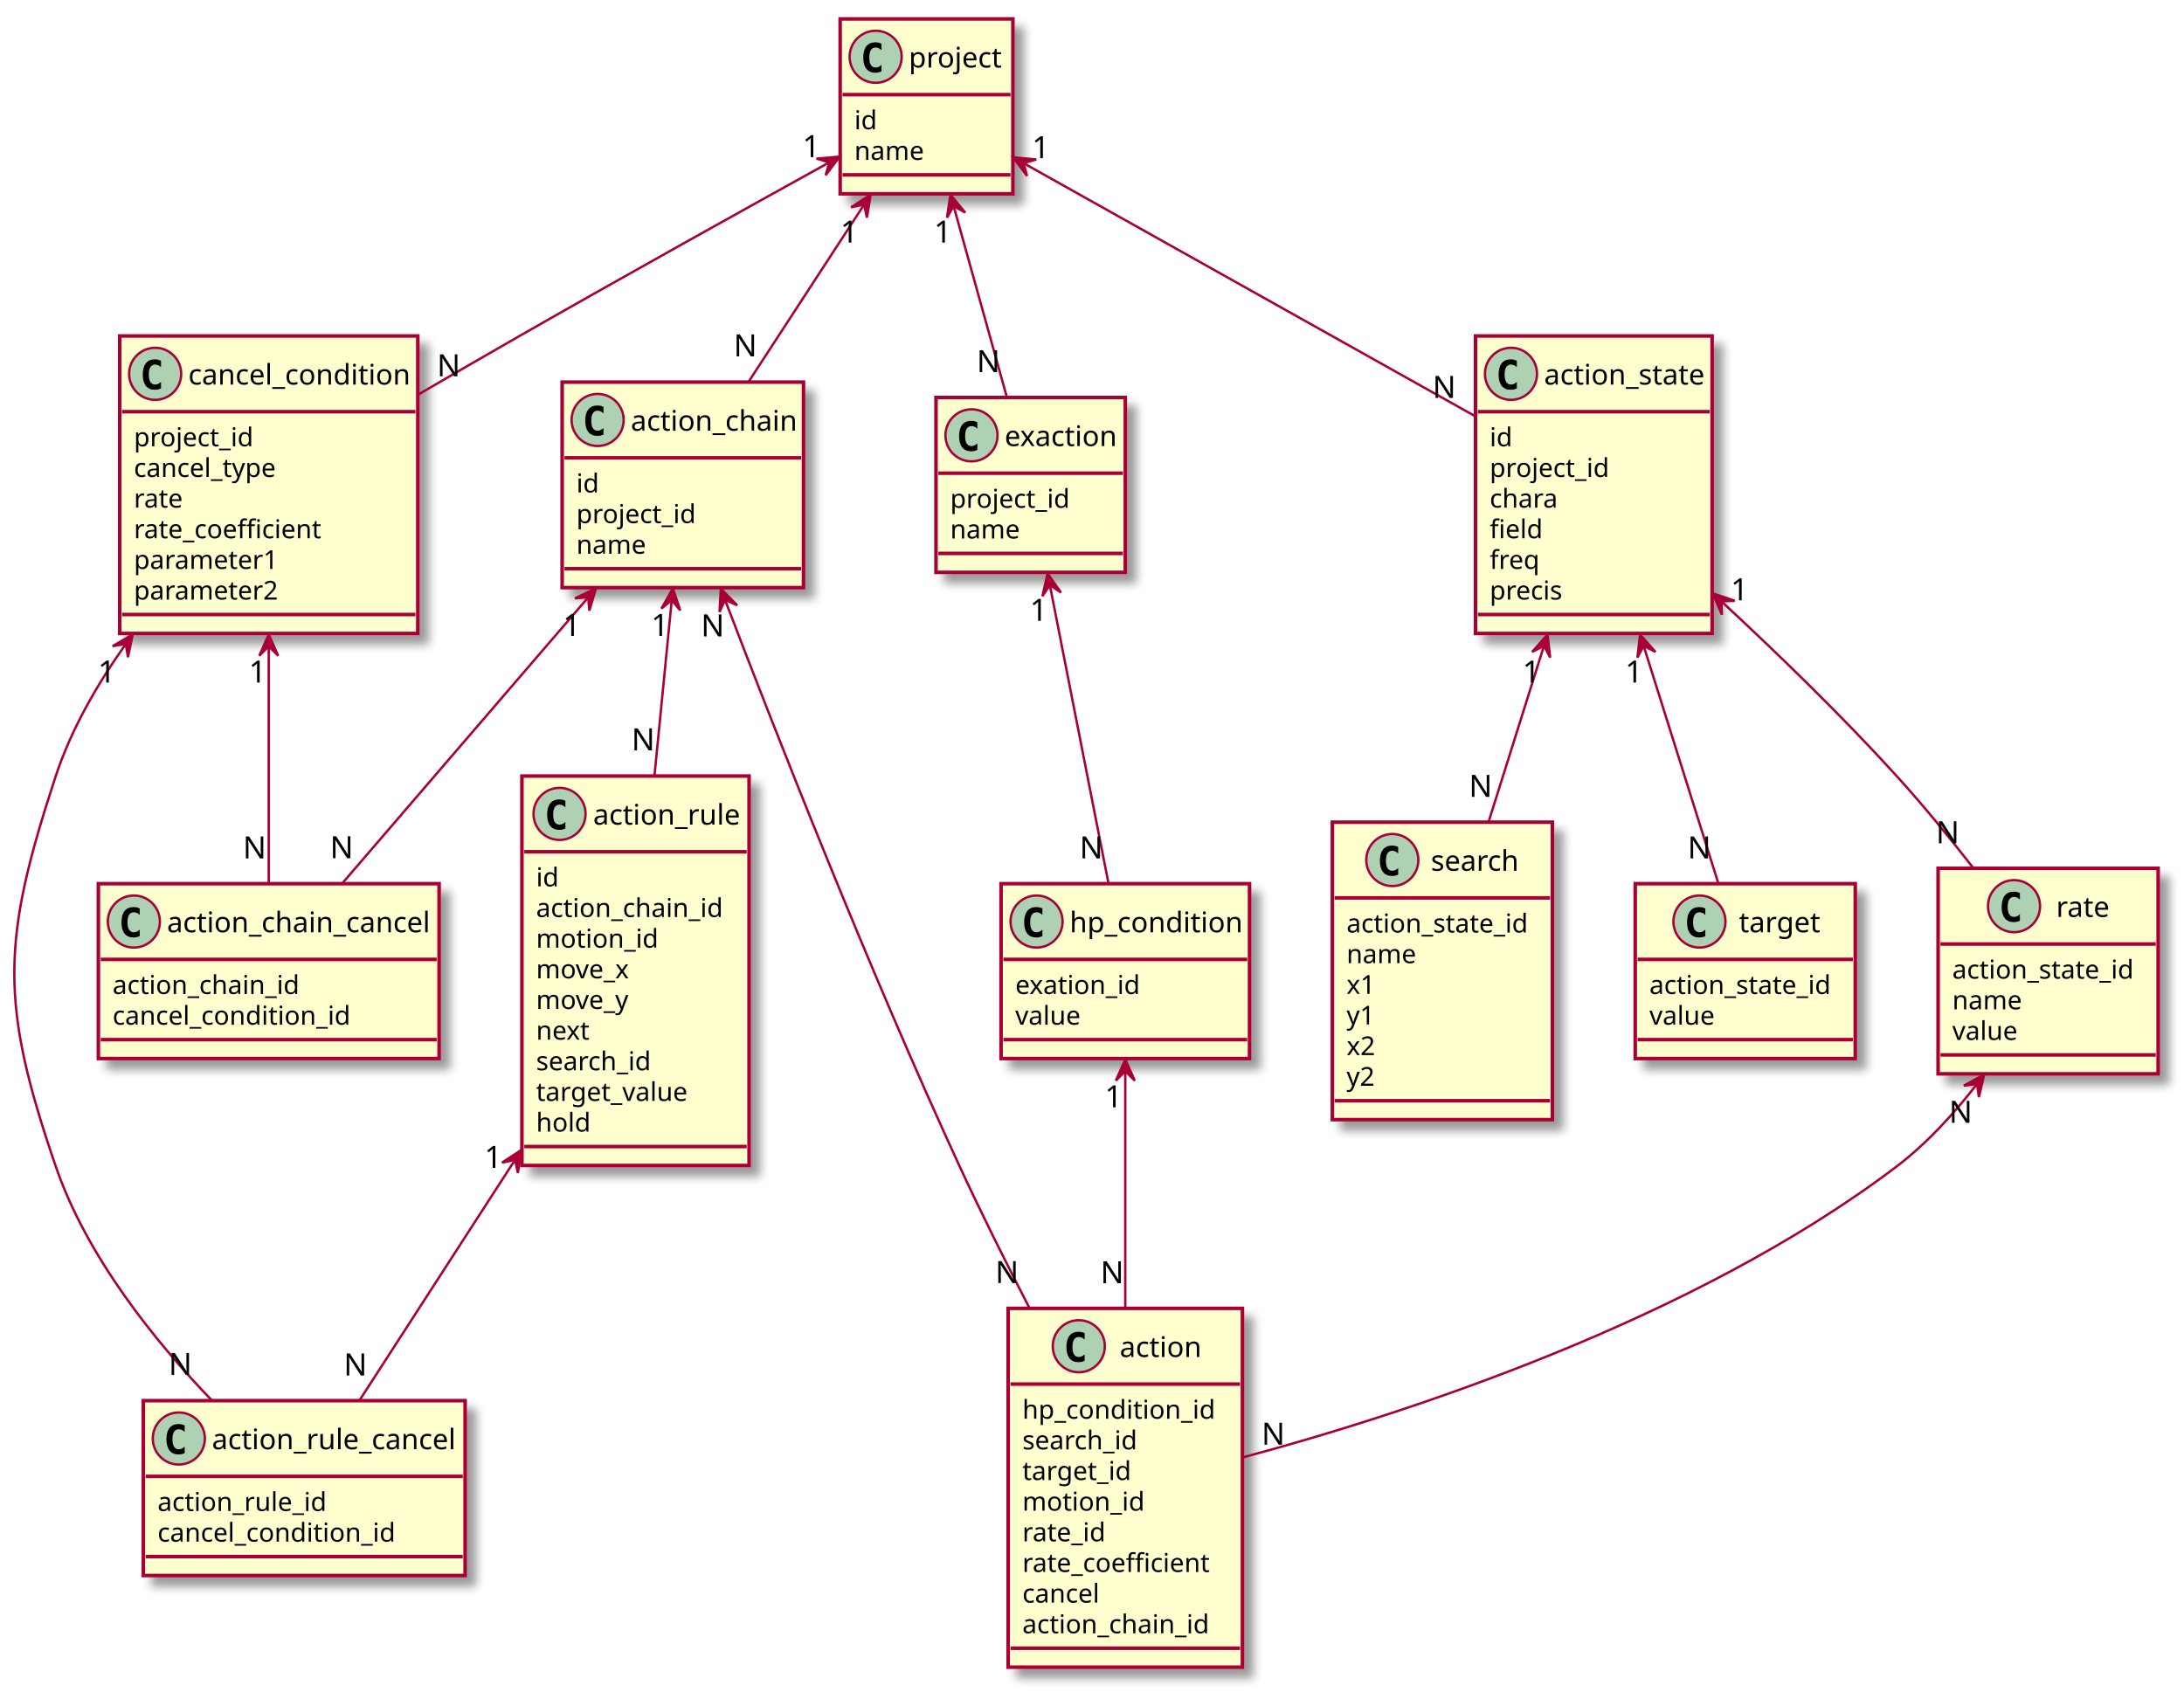
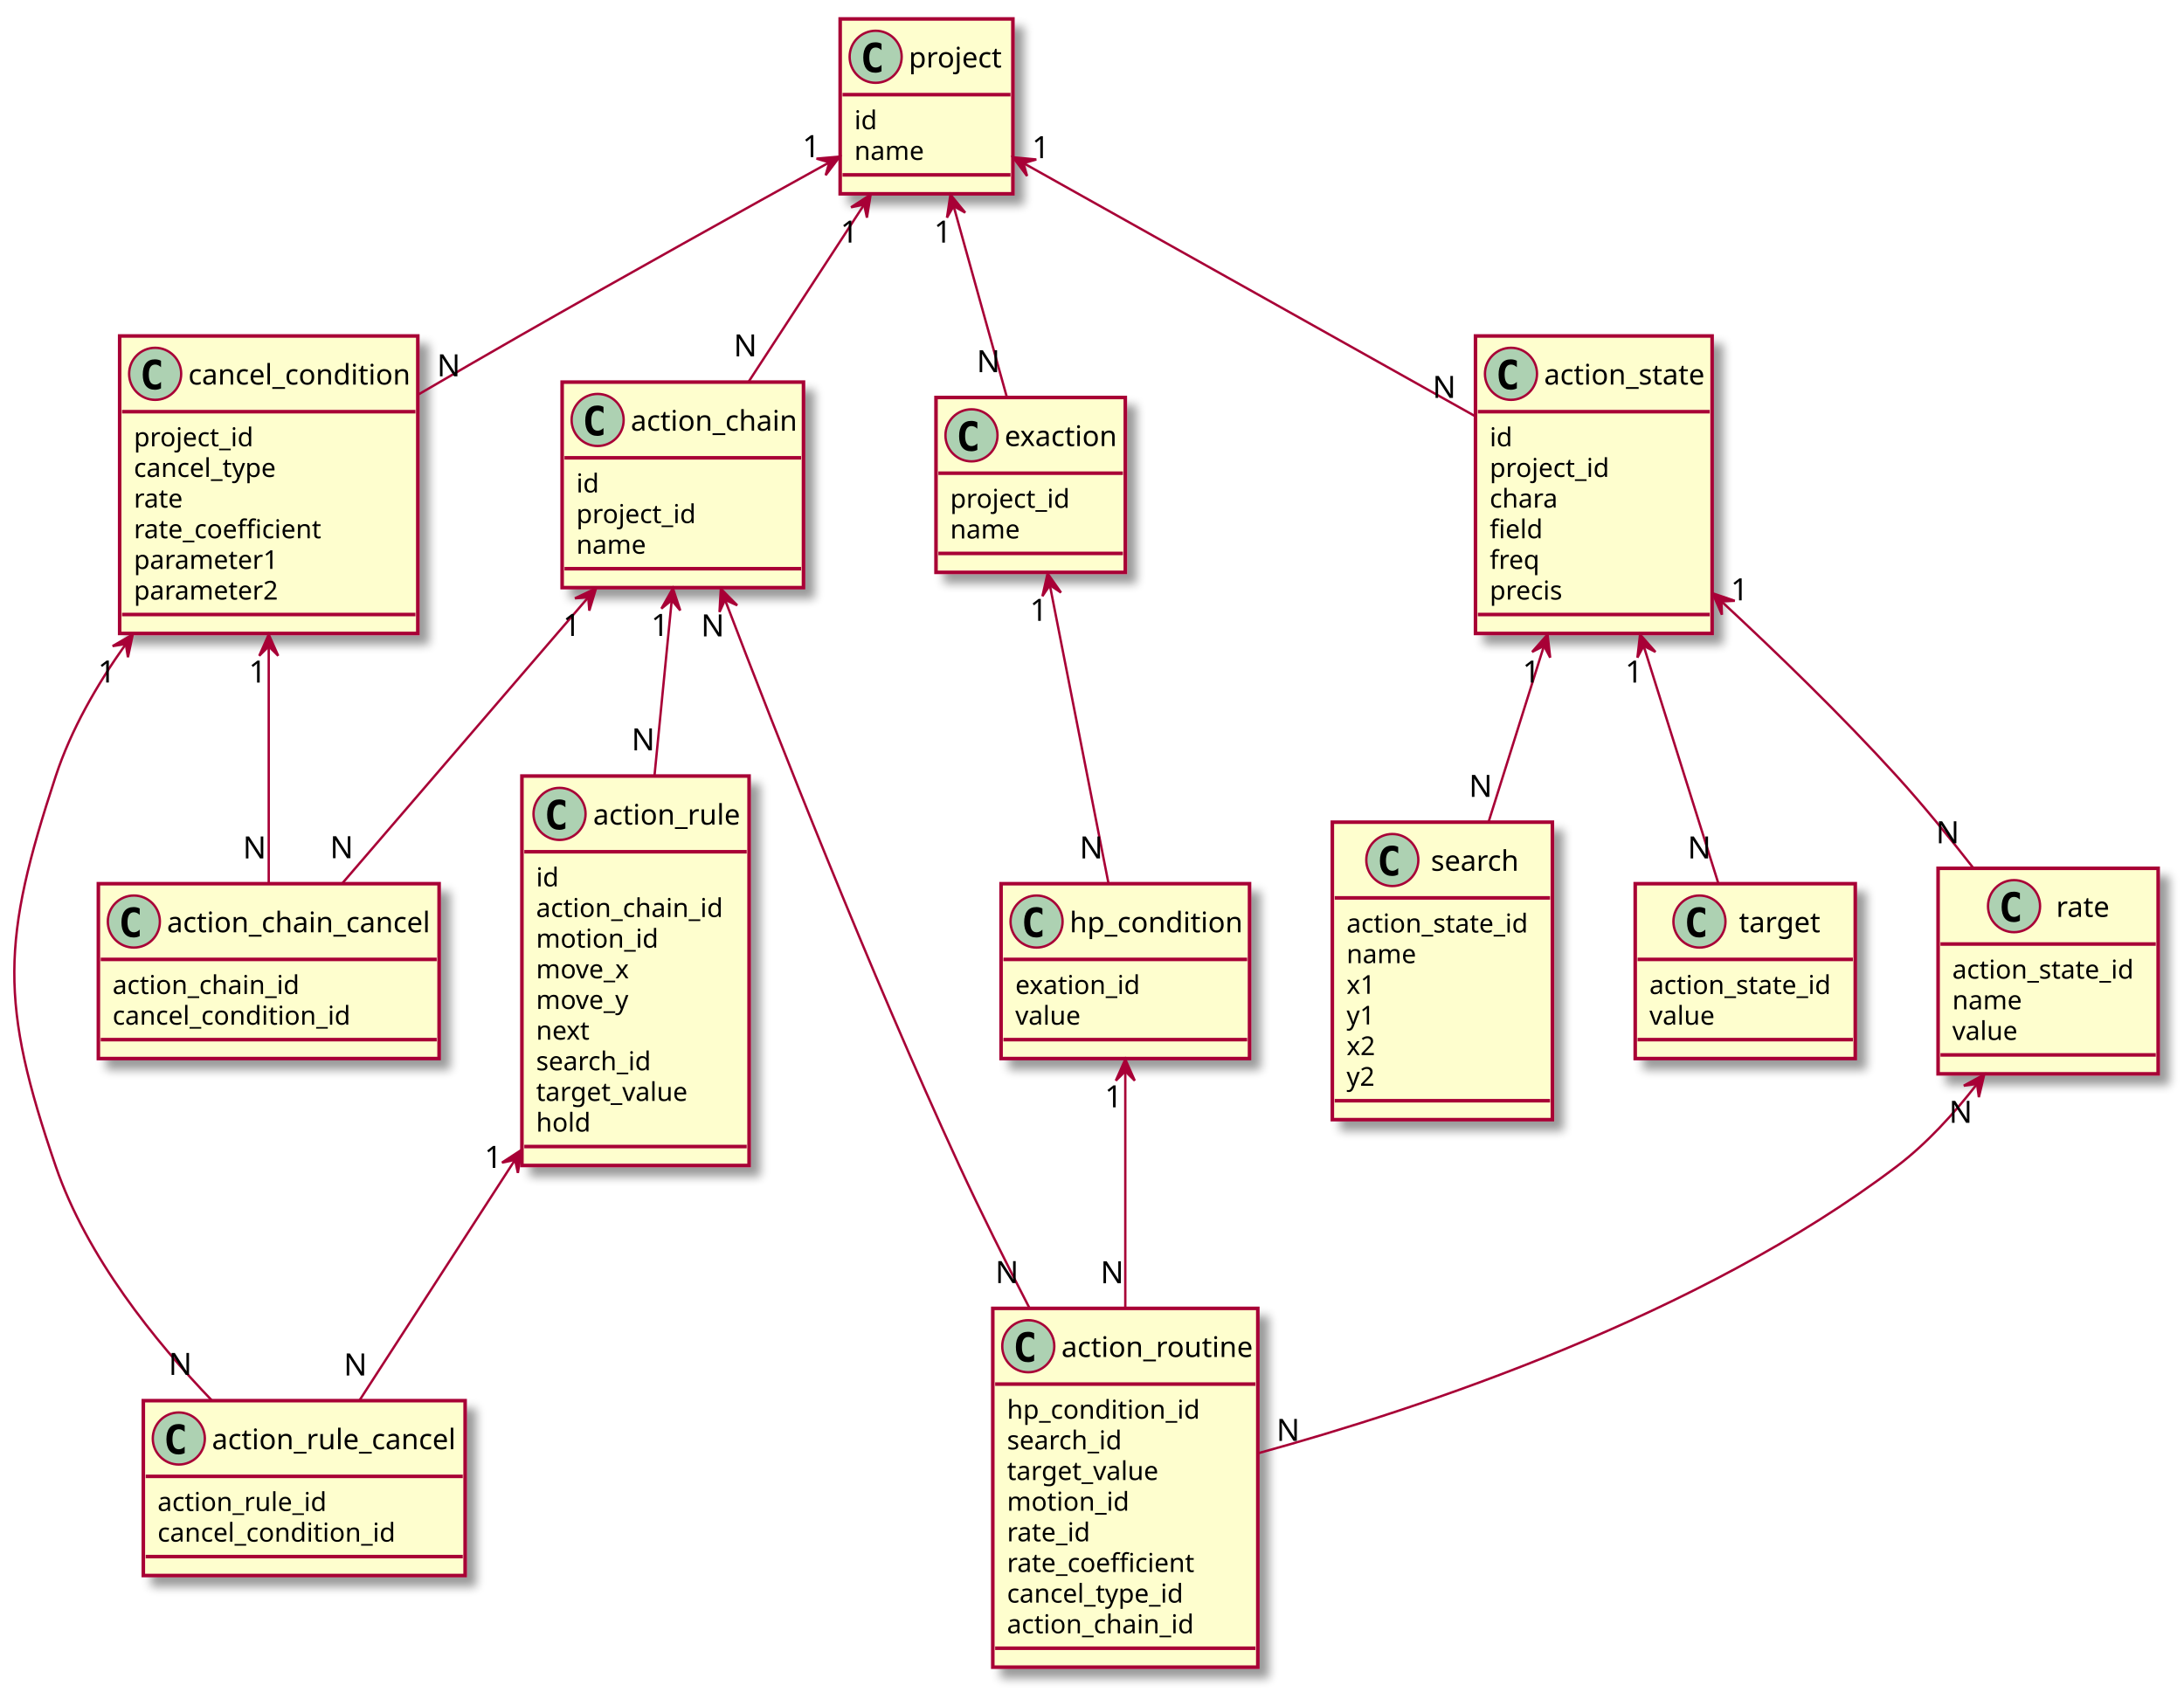
<svg xmlns="http://www.w3.org/2000/svg" contentScriptType="application/ecmascript" contentStyleType="text/css" height="715px" preserveAspectRatio="none" style="width:923px;height:715px;" version="1.1" viewBox="0 0 923 715" width="923px" zoomAndPan="magnify">
  <defs>
-     <filter height="300%" id="fv8elbx9491la" width="300%" x="-1" y="-1">
+     <filter height="300%" id="f4kc5cn2w2ky7" width="300%" x="-1" y="-1">
      <feGaussianBlur result="blurOut" stdDeviation="2.0" />
      <feColorMatrix in="blurOut" result="blurOut2" type="matrix" values="0 0 0 0 0 0 0 0 0 0 0 0 0 0 0 0 0 0 .4 0" />
      <feOffset dx="4.0" dy="4.0" in="blurOut2" result="blurOut3" />
      <feBlend in="SourceGraphic" in2="blurOut3" mode="normal" />
    </filter>
  </defs>
  <g>
-     <rect fill="#FEFECE" filter="url(#fv8elbx9491la)" height="73.91" id="project" style="stroke: #A80036; stroke-width: 1.5;" width="73" x="355.07" y="8" />
+     <rect fill="#FEFECE" filter="url(#f4kc5cn2w2ky7)" height="73.91" id="project" style="stroke: #A80036; stroke-width: 1.5;" width="73" x="355.07" y="8" />
    <ellipse cx="370.07" cy="24" fill="#ADD1B2" rx="11" ry="11" style="stroke: #A80036; stroke-width: 1.0;" />
    <path d="M372.543,30.143 Q371.962,30.442 371.323,30.591 Q370.684,30.741 369.978,30.741 Q367.471,30.741 366.151,29.089 Q364.832,27.437 364.832,24.316 Q364.832,21.186 366.151,19.535 Q367.471,17.883 369.978,17.883 Q370.684,17.883 371.331,18.032 Q371.979,18.182 372.543,18.48 L372.543,21.203 Q371.912,20.622 371.319,20.352 Q370.725,20.082 370.094,20.082 Q368.75,20.082 368.065,21.149 Q367.38,22.216 367.38,24.316 Q367.38,26.408 368.065,27.474 Q368.75,28.541 370.094,28.541 Q370.725,28.541 371.319,28.271 Q371.912,28.002 372.543,27.42 Z " />
    <text fill="#000000" font-family="sans-serif" font-size="12" lengthAdjust="spacingAndGlyphs" textLength="41" x="384.07" y="28.535">project</text>
    <line style="stroke: #A80036; stroke-width: 1.5;" x1="356.07" x2="427.07" y1="40" y2="40" />
    <text fill="#000000" font-family="sans-serif" font-size="11" lengthAdjust="spacingAndGlyphs" textLength="10" x="361.07" y="54.635">id</text>
    <text fill="#000000" font-family="sans-serif" font-size="11" lengthAdjust="spacingAndGlyphs" textLength="29" x="361.07" y="67.59">name</text>
    <line style="stroke: #A80036; stroke-width: 1.5;" x1="356.07" x2="427.07" y1="73.91" y2="73.91" />
-     <rect fill="#FEFECE" filter="url(#fv8elbx9491la)" height="125.731" id="action_state" style="stroke: #A80036; stroke-width: 1.5;" width="100" x="623.57" y="142" />
+     <rect fill="#FEFECE" filter="url(#f4kc5cn2w2ky7)" height="125.731" id="action_state" style="stroke: #A80036; stroke-width: 1.5;" width="100" x="623.57" y="142" />
    <ellipse cx="638.57" cy="158" fill="#ADD1B2" rx="11" ry="11" style="stroke: #A80036; stroke-width: 1.0;" />
    <path d="M641.043,164.143 Q640.462,164.442 639.823,164.591 Q639.184,164.741 638.478,164.741 Q635.971,164.741 634.652,163.089 Q633.332,161.437 633.332,158.316 Q633.332,155.186 634.652,153.535 Q635.971,151.883 638.478,151.883 Q639.184,151.883 639.831,152.032 Q640.479,152.182 641.043,152.481 L641.043,155.203 Q640.412,154.622 639.819,154.352 Q639.225,154.083 638.594,154.083 Q637.25,154.083 636.565,155.149 Q635.88,156.216 635.88,158.316 Q635.88,160.408 636.565,161.474 Q637.25,162.541 638.594,162.541 Q639.225,162.541 639.819,162.271 Q640.412,162.001 641.043,161.42 Z " />
    <text fill="#000000" font-family="sans-serif" font-size="12" lengthAdjust="spacingAndGlyphs" textLength="68" x="652.57" y="162.535">action_state</text>
    <line style="stroke: #A80036; stroke-width: 1.5;" x1="624.57" x2="722.57" y1="174" y2="174" />
    <text fill="#000000" font-family="sans-serif" font-size="11" lengthAdjust="spacingAndGlyphs" textLength="10" x="629.57" y="188.635">id</text>
    <text fill="#000000" font-family="sans-serif" font-size="11" lengthAdjust="spacingAndGlyphs" textLength="54" x="629.57" y="201.59">project_id</text>
    <text fill="#000000" font-family="sans-serif" font-size="11" lengthAdjust="spacingAndGlyphs" textLength="30" x="629.57" y="214.545">chara</text>
    <text fill="#000000" font-family="sans-serif" font-size="11" lengthAdjust="spacingAndGlyphs" textLength="23" x="629.57" y="227.5">field</text>
    <text fill="#000000" font-family="sans-serif" font-size="11" lengthAdjust="spacingAndGlyphs" textLength="22" x="629.57" y="240.455">freq</text>
    <text fill="#000000" font-family="sans-serif" font-size="11" lengthAdjust="spacingAndGlyphs" textLength="33" x="629.57" y="253.41">precis</text>
    <line style="stroke: #A80036; stroke-width: 1.5;" x1="624.57" x2="722.57" y1="259.731" y2="259.731" />
-     <rect fill="#FEFECE" filter="url(#fv8elbx9491la)" height="125.731" id="search" style="stroke: #A80036; stroke-width: 1.5;" width="93" x="563.07" y="347.5" />
+     <rect fill="#FEFECE" filter="url(#f4kc5cn2w2ky7)" height="125.731" id="search" style="stroke: #A80036; stroke-width: 1.5;" width="93" x="563.07" y="347.5" />
    <ellipse cx="588.42" cy="363.5" fill="#ADD1B2" rx="11" ry="11" style="stroke: #A80036; stroke-width: 1.0;" />
    <path d="M590.893,369.643 Q590.312,369.942 589.673,370.091 Q589.034,370.241 588.328,370.241 Q585.821,370.241 584.501,368.589 Q583.182,366.937 583.182,363.816 Q583.182,360.687 584.501,359.035 Q585.821,357.383 588.328,357.383 Q589.034,357.383 589.681,357.532 Q590.329,357.682 590.893,357.981 L590.893,360.703 Q590.262,360.122 589.669,359.852 Q589.075,359.582 588.444,359.582 Q587.1,359.582 586.415,360.649 Q585.73,361.716 585.73,363.816 Q585.73,365.908 586.415,366.974 Q587.1,368.041 588.444,368.041 Q589.075,368.041 589.669,367.771 Q590.262,367.502 590.893,366.92 Z " />
    <text fill="#000000" font-family="sans-serif" font-size="12" lengthAdjust="spacingAndGlyphs" textLength="38" x="604.72" y="368.035">search</text>
    <line style="stroke: #A80036; stroke-width: 1.5;" x1="564.07" x2="655.07" y1="379.5" y2="379.5" />
    <text fill="#000000" font-family="sans-serif" font-size="11" lengthAdjust="spacingAndGlyphs" textLength="81" x="569.07" y="394.135">action_state_id</text>
    <text fill="#000000" font-family="sans-serif" font-size="11" lengthAdjust="spacingAndGlyphs" textLength="29" x="569.07" y="407.09">name</text>
    <text fill="#000000" font-family="sans-serif" font-size="11" lengthAdjust="spacingAndGlyphs" textLength="14" x="569.07" y="420.045">x1</text>
    <text fill="#000000" font-family="sans-serif" font-size="11" lengthAdjust="spacingAndGlyphs" textLength="13" x="569.07" y="433">y1</text>
    <text fill="#000000" font-family="sans-serif" font-size="11" lengthAdjust="spacingAndGlyphs" textLength="14" x="569.07" y="445.955">x2</text>
    <text fill="#000000" font-family="sans-serif" font-size="11" lengthAdjust="spacingAndGlyphs" textLength="13" x="569.07" y="458.91">y2</text>
    <line style="stroke: #A80036; stroke-width: 1.5;" x1="564.07" x2="655.07" y1="465.231" y2="465.231" />
-     <rect fill="#FEFECE" filter="url(#fv8elbx9491la)" height="86.865" id="rate" style="stroke: #A80036; stroke-width: 1.5;" width="93" x="819.07" y="367" />
+     <rect fill="#FEFECE" filter="url(#f4kc5cn2w2ky7)" height="86.865" id="rate" style="stroke: #A80036; stroke-width: 1.5;" width="93" x="819.07" y="367" />
    <ellipse cx="851.17" cy="383" fill="#ADD1B2" rx="11" ry="11" style="stroke: #A80036; stroke-width: 1.0;" />
    <path d="M853.643,389.143 Q853.062,389.442 852.423,389.591 Q851.784,389.741 851.078,389.741 Q848.571,389.741 847.251,388.089 Q845.932,386.437 845.932,383.316 Q845.932,380.187 847.251,378.535 Q848.571,376.883 851.078,376.883 Q851.784,376.883 852.431,377.032 Q853.079,377.182 853.643,377.481 L853.643,380.203 Q853.012,379.622 852.419,379.352 Q851.825,379.082 851.194,379.082 Q849.85,379.082 849.165,380.149 Q848.48,381.216 848.48,383.316 Q848.48,385.408 849.165,386.474 Q849.85,387.541 851.194,387.541 Q851.825,387.541 852.419,387.271 Q853.012,387.002 853.643,386.42 Z " />
    <text fill="#000000" font-family="sans-serif" font-size="12" lengthAdjust="spacingAndGlyphs" textLength="23" x="868.97" y="387.535">rate</text>
    <line style="stroke: #A80036; stroke-width: 1.5;" x1="820.07" x2="911.07" y1="399" y2="399" />
    <text fill="#000000" font-family="sans-serif" font-size="11" lengthAdjust="spacingAndGlyphs" textLength="81" x="825.07" y="413.635">action_state_id</text>
    <text fill="#000000" font-family="sans-serif" font-size="11" lengthAdjust="spacingAndGlyphs" textLength="29" x="825.07" y="426.59">name</text>
    <text fill="#000000" font-family="sans-serif" font-size="11" lengthAdjust="spacingAndGlyphs" textLength="28" x="825.07" y="439.545">value</text>
    <line style="stroke: #A80036; stroke-width: 1.5;" x1="820.07" x2="911.07" y1="445.865" y2="445.865" />
-     <rect fill="#FEFECE" filter="url(#fv8elbx9491la)" height="73.91" id="target" style="stroke: #A80036; stroke-width: 1.5;" width="93" x="691.07" y="373.5" />
+     <rect fill="#FEFECE" filter="url(#f4kc5cn2w2ky7)" height="73.91" id="target" style="stroke: #A80036; stroke-width: 1.5;" width="93" x="691.07" y="373.5" />
    <ellipse cx="718.22" cy="389.5" fill="#ADD1B2" rx="11" ry="11" style="stroke: #A80036; stroke-width: 1.0;" />
    <path d="M720.693,395.643 Q720.112,395.942 719.473,396.091 Q718.834,396.241 718.128,396.241 Q715.621,396.241 714.302,394.589 Q712.982,392.937 712.982,389.816 Q712.982,386.687 714.302,385.035 Q715.621,383.383 718.128,383.383 Q718.834,383.383 719.481,383.532 Q720.129,383.682 720.693,383.981 L720.693,386.703 Q720.062,386.122 719.469,385.852 Q718.875,385.582 718.244,385.582 Q716.9,385.582 716.215,386.649 Q715.53,387.716 715.53,389.816 Q715.53,391.908 716.215,392.974 Q716.9,394.041 718.244,394.041 Q718.875,394.041 719.469,393.771 Q720.062,393.502 720.693,392.92 Z " />
    <text fill="#000000" font-family="sans-serif" font-size="12" lengthAdjust="spacingAndGlyphs" textLength="34" x="734.92" y="394.035">target</text>
    <line style="stroke: #A80036; stroke-width: 1.5;" x1="692.07" x2="783.07" y1="405.5" y2="405.5" />
    <text fill="#000000" font-family="sans-serif" font-size="11" lengthAdjust="spacingAndGlyphs" textLength="81" x="697.07" y="420.135">action_state_id</text>
    <text fill="#000000" font-family="sans-serif" font-size="11" lengthAdjust="spacingAndGlyphs" textLength="28" x="697.07" y="433.09">value</text>
    <line style="stroke: #A80036; stroke-width: 1.5;" x1="692.07" x2="783.07" y1="439.41" y2="439.41" />
-     <rect fill="#FEFECE" filter="url(#fv8elbx9491la)" height="86.865" id="action_chain" style="stroke: #A80036; stroke-width: 1.5;" width="102" x="237.57" y="161.5" />
+     <rect fill="#FEFECE" filter="url(#f4kc5cn2w2ky7)" height="86.865" id="action_chain" style="stroke: #A80036; stroke-width: 1.5;" width="102" x="237.57" y="161.5" />
    <ellipse cx="252.57" cy="177.5" fill="#ADD1B2" rx="11" ry="11" style="stroke: #A80036; stroke-width: 1.0;" />
    <path d="M255.043,183.643 Q254.462,183.942 253.823,184.091 Q253.184,184.241 252.478,184.241 Q249.971,184.241 248.651,182.589 Q247.332,180.937 247.332,177.816 Q247.332,174.686 248.651,173.035 Q249.971,171.383 252.478,171.383 Q253.184,171.383 253.831,171.532 Q254.479,171.682 255.043,171.981 L255.043,174.703 Q254.412,174.122 253.819,173.852 Q253.225,173.583 252.594,173.583 Q251.25,173.583 250.565,174.649 Q249.88,175.716 249.88,177.816 Q249.88,179.908 250.565,180.974 Q251.25,182.041 252.594,182.041 Q253.225,182.041 253.819,181.771 Q254.412,181.501 255.043,180.92 Z " />
    <text fill="#000000" font-family="sans-serif" font-size="12" lengthAdjust="spacingAndGlyphs" textLength="70" x="266.57" y="182.035">action_chain</text>
    <line style="stroke: #A80036; stroke-width: 1.5;" x1="238.57" x2="338.57" y1="193.5" y2="193.5" />
    <text fill="#000000" font-family="sans-serif" font-size="11" lengthAdjust="spacingAndGlyphs" textLength="10" x="243.57" y="208.135">id</text>
    <text fill="#000000" font-family="sans-serif" font-size="11" lengthAdjust="spacingAndGlyphs" textLength="54" x="243.57" y="221.09">project_id</text>
    <text fill="#000000" font-family="sans-serif" font-size="11" lengthAdjust="spacingAndGlyphs" textLength="29" x="243.57" y="234.045">name</text>
    <line style="stroke: #A80036; stroke-width: 1.5;" x1="238.57" x2="338.57" y1="240.365" y2="240.365" />
-     <rect fill="#FEFECE" filter="url(#fv8elbx9491la)" height="125.731" id="cancel_condition" style="stroke: #A80036; stroke-width: 1.5;" width="126" x="50.57" y="142" />
+     <rect fill="#FEFECE" filter="url(#f4kc5cn2w2ky7)" height="125.731" id="cancel_condition" style="stroke: #A80036; stroke-width: 1.5;" width="126" x="50.57" y="142" />
    <ellipse cx="65.57" cy="158" fill="#ADD1B2" rx="11" ry="11" style="stroke: #A80036; stroke-width: 1.0;" />
    <path d="M68.043,164.143 Q67.462,164.442 66.823,164.591 Q66.184,164.741 65.478,164.741 Q62.971,164.741 61.651,163.089 Q60.332,161.437 60.332,158.316 Q60.332,155.186 61.651,153.535 Q62.971,151.883 65.478,151.883 Q66.184,151.883 66.831,152.032 Q67.479,152.182 68.043,152.481 L68.043,155.203 Q67.412,154.622 66.819,154.352 Q66.225,154.083 65.594,154.083 Q64.25,154.083 63.565,155.149 Q62.88,156.216 62.88,158.316 Q62.88,160.408 63.565,161.474 Q64.25,162.541 65.594,162.541 Q66.225,162.541 66.819,162.271 Q67.412,162.001 68.043,161.42 Z " />
    <text fill="#000000" font-family="sans-serif" font-size="12" lengthAdjust="spacingAndGlyphs" textLength="94" x="79.57" y="162.535">cancel_condition</text>
    <line style="stroke: #A80036; stroke-width: 1.5;" x1="51.57" x2="175.57" y1="174" y2="174" />
    <text fill="#000000" font-family="sans-serif" font-size="11" lengthAdjust="spacingAndGlyphs" textLength="54" x="56.57" y="188.635">project_id</text>
    <text fill="#000000" font-family="sans-serif" font-size="11" lengthAdjust="spacingAndGlyphs" textLength="63" x="56.57" y="201.59">cancel_type</text>
    <text fill="#000000" font-family="sans-serif" font-size="11" lengthAdjust="spacingAndGlyphs" textLength="21" x="56.57" y="214.545">rate</text>
    <text fill="#000000" font-family="sans-serif" font-size="11" lengthAdjust="spacingAndGlyphs" textLength="83" x="56.57" y="227.5">rate_coefficient</text>
    <text fill="#000000" font-family="sans-serif" font-size="11" lengthAdjust="spacingAndGlyphs" textLength="62" x="56.57" y="240.455">parameter1</text>
    <text fill="#000000" font-family="sans-serif" font-size="11" lengthAdjust="spacingAndGlyphs" textLength="62" x="56.57" y="253.41">parameter2</text>
    <line style="stroke: #A80036; stroke-width: 1.5;" x1="51.57" x2="175.57" y1="259.731" y2="259.731" />
-     <rect fill="#FEFECE" filter="url(#fv8elbx9491la)" height="73.91" id="action_chain_cancel" style="stroke: #A80036; stroke-width: 1.5;" width="144" x="41.57" y="373.5" />
+     <rect fill="#FEFECE" filter="url(#f4kc5cn2w2ky7)" height="73.91" id="action_chain_cancel" style="stroke: #A80036; stroke-width: 1.5;" width="144" x="41.57" y="373.5" />
    <ellipse cx="56.57" cy="389.5" fill="#ADD1B2" rx="11" ry="11" style="stroke: #A80036; stroke-width: 1.0;" />
    <path d="M59.043,395.643 Q58.462,395.942 57.823,396.091 Q57.184,396.241 56.478,396.241 Q53.971,396.241 52.651,394.589 Q51.332,392.937 51.332,389.816 Q51.332,386.687 52.651,385.035 Q53.971,383.383 56.478,383.383 Q57.184,383.383 57.831,383.532 Q58.479,383.682 59.043,383.981 L59.043,386.703 Q58.412,386.122 57.819,385.852 Q57.225,385.582 56.594,385.582 Q55.25,385.582 54.565,386.649 Q53.88,387.716 53.88,389.816 Q53.88,391.908 54.565,392.974 Q55.25,394.041 56.594,394.041 Q57.225,394.041 57.819,393.771 Q58.412,393.502 59.043,392.92 Z " />
    <text fill="#000000" font-family="sans-serif" font-size="12" lengthAdjust="spacingAndGlyphs" textLength="112" x="70.57" y="394.035">action_chain_cancel</text>
    <line style="stroke: #A80036; stroke-width: 1.5;" x1="42.57" x2="184.57" y1="405.5" y2="405.5" />
    <text fill="#000000" font-family="sans-serif" font-size="11" lengthAdjust="spacingAndGlyphs" textLength="84" x="47.57" y="420.135">action_chain_id</text>
    <text fill="#000000" font-family="sans-serif" font-size="11" lengthAdjust="spacingAndGlyphs" textLength="107" x="47.57" y="433.09">cancel_condition_id</text>
    <line style="stroke: #A80036; stroke-width: 1.5;" x1="42.57" x2="184.57" y1="439.41" y2="439.41" />
-     <rect fill="#FEFECE" filter="url(#fv8elbx9491la)" height="164.596" id="action_rule" style="stroke: #A80036; stroke-width: 1.5;" width="96" x="220.57" y="328" />
+     <rect fill="#FEFECE" filter="url(#f4kc5cn2w2ky7)" height="164.596" id="action_rule" style="stroke: #A80036; stroke-width: 1.5;" width="96" x="220.57" y="328" />
    <ellipse cx="236.47" cy="344" fill="#ADD1B2" rx="11" ry="11" style="stroke: #A80036; stroke-width: 1.0;" />
    <path d="M238.943,350.143 Q238.362,350.442 237.723,350.591 Q237.084,350.741 236.378,350.741 Q233.871,350.741 232.552,349.089 Q231.232,347.437 231.232,344.316 Q231.232,341.187 232.552,339.535 Q233.871,337.883 236.378,337.883 Q237.084,337.883 237.731,338.032 Q238.379,338.182 238.943,338.481 L238.943,341.203 Q238.312,340.622 237.719,340.352 Q237.125,340.082 236.494,340.082 Q235.15,340.082 234.465,341.149 Q233.78,342.216 233.78,344.316 Q233.78,346.408 234.465,347.474 Q235.15,348.541 236.494,348.541 Q237.125,348.541 237.719,348.271 Q238.312,348.002 238.943,347.42 Z " />
    <text fill="#000000" font-family="sans-serif" font-size="12" lengthAdjust="spacingAndGlyphs" textLength="62" x="250.67" y="348.535">action_rule</text>
    <line style="stroke: #A80036; stroke-width: 1.5;" x1="221.57" x2="315.57" y1="360" y2="360" />
    <text fill="#000000" font-family="sans-serif" font-size="11" lengthAdjust="spacingAndGlyphs" textLength="10" x="226.57" y="374.635">id</text>
    <text fill="#000000" font-family="sans-serif" font-size="11" lengthAdjust="spacingAndGlyphs" textLength="84" x="226.57" y="387.59">action_chain_id</text>
    <text fill="#000000" font-family="sans-serif" font-size="11" lengthAdjust="spacingAndGlyphs" textLength="54" x="226.57" y="400.545">motion_id</text>
    <text fill="#000000" font-family="sans-serif" font-size="11" lengthAdjust="spacingAndGlyphs" textLength="42" x="226.57" y="413.5">move_x</text>
    <text fill="#000000" font-family="sans-serif" font-size="11" lengthAdjust="spacingAndGlyphs" textLength="41" x="226.57" y="426.455">move_y</text>
    <text fill="#000000" font-family="sans-serif" font-size="11" lengthAdjust="spacingAndGlyphs" textLength="24" x="226.57" y="439.41">next</text>
    <text fill="#000000" font-family="sans-serif" font-size="11" lengthAdjust="spacingAndGlyphs" textLength="52" x="226.57" y="452.365">search_id</text>
    <text fill="#000000" font-family="sans-serif" font-size="11" lengthAdjust="spacingAndGlyphs" textLength="66" x="226.57" y="465.32">target_value</text>
    <text fill="#000000" font-family="sans-serif" font-size="11" lengthAdjust="spacingAndGlyphs" textLength="24" x="226.57" y="478.275">hold</text>
    <line style="stroke: #A80036; stroke-width: 1.5;" x1="221.57" x2="315.57" y1="484.596" y2="484.596" />
-     <rect fill="#FEFECE" filter="url(#fv8elbx9491la)" height="73.91" id="action_rule_cancel" style="stroke: #A80036; stroke-width: 1.5;" width="136" x="60.57" y="592" />
+     <rect fill="#FEFECE" filter="url(#f4kc5cn2w2ky7)" height="73.91" id="action_rule_cancel" style="stroke: #A80036; stroke-width: 1.5;" width="136" x="60.57" y="592" />
    <ellipse cx="75.57" cy="608" fill="#ADD1B2" rx="11" ry="11" style="stroke: #A80036; stroke-width: 1.0;" />
    <path d="M78.043,614.143 Q77.462,614.442 76.823,614.591 Q76.184,614.741 75.478,614.741 Q72.971,614.741 71.651,613.089 Q70.332,611.437 70.332,608.316 Q70.332,605.187 71.651,603.535 Q72.971,601.883 75.478,601.883 Q76.184,601.883 76.831,602.032 Q77.479,602.182 78.043,602.481 L78.043,605.203 Q77.412,604.622 76.819,604.352 Q76.225,604.082 75.594,604.082 Q74.25,604.082 73.565,605.149 Q72.88,606.216 72.88,608.316 Q72.88,610.408 73.565,611.474 Q74.25,612.541 75.594,612.541 Q76.225,612.541 76.819,612.271 Q77.412,612.001 78.043,611.42 Z " />
    <text fill="#000000" font-family="sans-serif" font-size="12" lengthAdjust="spacingAndGlyphs" textLength="104" x="89.57" y="612.535">action_rule_cancel</text>
    <line style="stroke: #A80036; stroke-width: 1.5;" x1="61.57" x2="195.57" y1="624" y2="624" />
    <text fill="#000000" font-family="sans-serif" font-size="11" lengthAdjust="spacingAndGlyphs" textLength="76" x="66.57" y="638.635">action_rule_id</text>
    <text fill="#000000" font-family="sans-serif" font-size="11" lengthAdjust="spacingAndGlyphs" textLength="107" x="66.57" y="651.59">cancel_condition_id</text>
    <line style="stroke: #A80036; stroke-width: 1.5;" x1="61.57" x2="195.57" y1="657.91" y2="657.91" />
-     <rect fill="#FEFECE" filter="url(#fv8elbx9491la)" height="73.91" id="exaction" style="stroke: #A80036; stroke-width: 1.5;" width="80" x="395.57" y="168" />
+     <rect fill="#FEFECE" filter="url(#f4kc5cn2w2ky7)" height="73.91" id="exaction" style="stroke: #A80036; stroke-width: 1.5;" width="80" x="395.57" y="168" />
    <ellipse cx="410.57" cy="184" fill="#ADD1B2" rx="11" ry="11" style="stroke: #A80036; stroke-width: 1.0;" />
    <path d="M413.043,190.143 Q412.462,190.442 411.823,190.591 Q411.184,190.741 410.478,190.741 Q407.971,190.741 406.651,189.089 Q405.332,187.437 405.332,184.316 Q405.332,181.186 406.651,179.535 Q407.971,177.883 410.478,177.883 Q411.184,177.883 411.831,178.032 Q412.479,178.182 413.043,178.481 L413.043,181.203 Q412.412,180.622 411.819,180.352 Q411.225,180.083 410.594,180.083 Q409.25,180.083 408.565,181.149 Q407.88,182.216 407.88,184.316 Q407.88,186.408 408.565,187.474 Q409.25,188.541 410.594,188.541 Q411.225,188.541 411.819,188.271 Q412.412,188.001 413.043,187.42 Z " />
    <text fill="#000000" font-family="sans-serif" font-size="12" lengthAdjust="spacingAndGlyphs" textLength="48" x="424.57" y="188.535">exaction</text>
    <line style="stroke: #A80036; stroke-width: 1.5;" x1="396.57" x2="474.57" y1="200" y2="200" />
    <text fill="#000000" font-family="sans-serif" font-size="11" lengthAdjust="spacingAndGlyphs" textLength="54" x="401.57" y="214.635">project_id</text>
    <text fill="#000000" font-family="sans-serif" font-size="11" lengthAdjust="spacingAndGlyphs" textLength="29" x="401.57" y="227.59">name</text>
    <line style="stroke: #A80036; stroke-width: 1.5;" x1="396.57" x2="474.57" y1="233.91" y2="233.91" />
-     <rect fill="#FEFECE" filter="url(#fv8elbx9491la)" height="73.91" id="hp_condition" style="stroke: #A80036; stroke-width: 1.5;" width="105" x="423.07" y="373.5" />
+     <rect fill="#FEFECE" filter="url(#f4kc5cn2w2ky7)" height="73.91" id="hp_condition" style="stroke: #A80036; stroke-width: 1.5;" width="105" x="423.07" y="373.5" />
    <ellipse cx="438.07" cy="389.5" fill="#ADD1B2" rx="11" ry="11" style="stroke: #A80036; stroke-width: 1.0;" />
    <path d="M440.543,395.643 Q439.962,395.942 439.323,396.091 Q438.684,396.241 437.978,396.241 Q435.471,396.241 434.151,394.589 Q432.832,392.937 432.832,389.816 Q432.832,386.687 434.151,385.035 Q435.471,383.383 437.978,383.383 Q438.684,383.383 439.331,383.532 Q439.979,383.682 440.543,383.981 L440.543,386.703 Q439.912,386.122 439.319,385.852 Q438.725,385.582 438.094,385.582 Q436.75,385.582 436.065,386.649 Q435.38,387.716 435.38,389.816 Q435.38,391.908 436.065,392.974 Q436.75,394.041 438.094,394.041 Q438.725,394.041 439.319,393.771 Q439.912,393.502 440.543,392.92 Z " />
    <text fill="#000000" font-family="sans-serif" font-size="12" lengthAdjust="spacingAndGlyphs" textLength="73" x="452.07" y="394.035">hp_condition</text>
    <line style="stroke: #A80036; stroke-width: 1.5;" x1="424.07" x2="527.07" y1="405.5" y2="405.5" />
    <text fill="#000000" font-family="sans-serif" font-size="11" lengthAdjust="spacingAndGlyphs" textLength="56" x="429.07" y="420.135">exation_id</text>
    <text fill="#000000" font-family="sans-serif" font-size="11" lengthAdjust="spacingAndGlyphs" textLength="28" x="429.07" y="433.09">value</text>
    <line style="stroke: #A80036; stroke-width: 1.5;" x1="424.07" x2="527.07" y1="439.41" y2="439.41" />
-     <rect fill="#FEFECE" filter="url(#fv8elbx9491la)" height="151.641" id="action" style="stroke: #A80036; stroke-width: 1.5;" width="99" x="426.07" y="553" />
-     <ellipse cx="455.92" cy="569" fill="#ADD1B2" rx="11" ry="11" style="stroke: #A80036; stroke-width: 1.0;" />
-     <path d="M458.393,575.143 Q457.812,575.442 457.173,575.591 Q456.534,575.741 455.828,575.741 Q453.321,575.741 452.002,574.089 Q450.682,572.437 450.682,569.316 Q450.682,566.187 452.002,564.535 Q453.321,562.883 455.828,562.883 Q456.534,562.883 457.181,563.032 Q457.829,563.182 458.393,563.481 L458.393,566.203 Q457.762,565.622 457.169,565.352 Q456.575,565.082 455.944,565.082 Q454.6,565.082 453.915,566.149 Q453.23,567.216 453.23,569.316 Q453.23,571.408 453.915,572.474 Q454.6,573.541 455.944,573.541 Q456.575,573.541 457.169,573.271 Q457.762,573.001 458.393,572.42 Z " />
-     <text fill="#000000" font-family="sans-serif" font-size="12" lengthAdjust="spacingAndGlyphs" textLength="34" x="473.22" y="573.535">action</text>
-     <line style="stroke: #A80036; stroke-width: 1.5;" x1="427.07" x2="524.07" y1="585" y2="585" />
-     <text fill="#000000" font-family="sans-serif" font-size="11" lengthAdjust="spacingAndGlyphs" textLength="87" x="432.07" y="599.635">hp_condition_id</text>
-     <text fill="#000000" font-family="sans-serif" font-size="11" lengthAdjust="spacingAndGlyphs" textLength="52" x="432.07" y="612.59">search_id</text>
-     <text fill="#000000" font-family="sans-serif" font-size="11" lengthAdjust="spacingAndGlyphs" textLength="48" x="432.07" y="625.545">target_id</text>
-     <text fill="#000000" font-family="sans-serif" font-size="11" lengthAdjust="spacingAndGlyphs" textLength="54" x="432.07" y="638.5">motion_id</text>
-     <text fill="#000000" font-family="sans-serif" font-size="11" lengthAdjust="spacingAndGlyphs" textLength="37" x="432.07" y="651.455">rate_id</text>
-     <text fill="#000000" font-family="sans-serif" font-size="11" lengthAdjust="spacingAndGlyphs" textLength="83" x="432.07" y="664.41">rate_coefficient</text>
-     <text fill="#000000" font-family="sans-serif" font-size="11" lengthAdjust="spacingAndGlyphs" textLength="34" x="432.07" y="677.365">cancel</text>
-     <text fill="#000000" font-family="sans-serif" font-size="11" lengthAdjust="spacingAndGlyphs" textLength="84" x="432.07" y="690.32">action_chain_id</text>
-     <line style="stroke: #A80036; stroke-width: 1.5;" x1="427.07" x2="524.07" y1="696.641" y2="696.641" />
+     <rect fill="#FEFECE" filter="url(#f4kc5cn2w2ky7)" height="151.641" id="action_routine" style="stroke: #A80036; stroke-width: 1.5;" width="112" x="419.57" y="553" />
+     <ellipse cx="434.57" cy="569" fill="#ADD1B2" rx="11" ry="11" style="stroke: #A80036; stroke-width: 1.0;" />
+     <path d="M437.043,575.143 Q436.462,575.442 435.823,575.591 Q435.184,575.741 434.478,575.741 Q431.971,575.741 430.651,574.089 Q429.332,572.437 429.332,569.316 Q429.332,566.187 430.651,564.535 Q431.971,562.883 434.478,562.883 Q435.184,562.883 435.831,563.032 Q436.479,563.182 437.043,563.481 L437.043,566.203 Q436.412,565.622 435.819,565.352 Q435.225,565.082 434.594,565.082 Q433.25,565.082 432.565,566.149 Q431.88,567.216 431.88,569.316 Q431.88,571.408 432.565,572.474 Q433.25,573.541 434.594,573.541 Q435.225,573.541 435.819,573.271 Q436.412,573.001 437.043,572.42 Z " />
+     <text fill="#000000" font-family="sans-serif" font-size="12" lengthAdjust="spacingAndGlyphs" textLength="80" x="448.57" y="573.535">action_routine</text>
+     <line style="stroke: #A80036; stroke-width: 1.5;" x1="420.57" x2="530.57" y1="585" y2="585" />
+     <text fill="#000000" font-family="sans-serif" font-size="11" lengthAdjust="spacingAndGlyphs" textLength="87" x="425.57" y="599.635">hp_condition_id</text>
+     <text fill="#000000" font-family="sans-serif" font-size="11" lengthAdjust="spacingAndGlyphs" textLength="52" x="425.57" y="612.59">search_id</text>
+     <text fill="#000000" font-family="sans-serif" font-size="11" lengthAdjust="spacingAndGlyphs" textLength="66" x="425.57" y="625.545">target_value</text>
+     <text fill="#000000" font-family="sans-serif" font-size="11" lengthAdjust="spacingAndGlyphs" textLength="54" x="425.57" y="638.5">motion_id</text>
+     <text fill="#000000" font-family="sans-serif" font-size="11" lengthAdjust="spacingAndGlyphs" textLength="37" x="425.57" y="651.455">rate_id</text>
+     <text fill="#000000" font-family="sans-serif" font-size="11" lengthAdjust="spacingAndGlyphs" textLength="83" x="425.57" y="664.41">rate_coefficient</text>
+     <text fill="#000000" font-family="sans-serif" font-size="11" lengthAdjust="spacingAndGlyphs" textLength="79" x="425.57" y="677.365">cancel_type_id</text>
+     <text fill="#000000" font-family="sans-serif" font-size="11" lengthAdjust="spacingAndGlyphs" textLength="84" x="425.57" y="690.32">action_chain_id</text>
+     <line style="stroke: #A80036; stroke-width: 1.5;" x1="420.57" x2="530.57" y1="696.641" y2="696.641" />
    <path d="M432.63,69 C483.21,97.34 569.11,145.47 623.51,175.95 " fill="none" id="project&lt;-action_state" style="stroke: #A80036; stroke-width: 1.0;" />
    <polygon fill="#A80036" points="428.15,66.49,434.044,74.38,432.511,68.935,437.957,67.402,428.15,66.49" style="stroke: #A80036; stroke-width: 1.0;" />
    <text fill="#000000" font-family="sans-serif" font-size="13" lengthAdjust="spacingAndGlyphs" textLength="8" x="436.139" y="66.852">1</text>
    <text fill="#000000" font-family="sans-serif" font-size="13" lengthAdjust="spacingAndGlyphs" textLength="10" x="605.423" y="168.193">N</text>
    <path d="M652.43,273.22 C644.92,297.12 636.49,323.91 629.11,347.37 " fill="none" id="action_state&lt;-search" style="stroke: #A80036; stroke-width: 1.0;" />
    <polygon fill="#A80036" points="654.02,268.16,647.505,275.546,652.52,272.93,655.137,277.945,654.02,268.16" style="stroke: #A80036; stroke-width: 1.0;" />
    <text fill="#000000" font-family="sans-serif" font-size="13" lengthAdjust="spacingAndGlyphs" textLength="8" x="643.444" y="288.488">1</text>
    <text fill="#000000" font-family="sans-serif" font-size="13" lengthAdjust="spacingAndGlyphs" textLength="10" x="620.791" y="336.805">N</text>
    <path d="M727.56,254.22 C751.06,276.02 778.45,302.55 801.57,328 C812.58,340.12 823.85,353.92 833.8,366.67 " fill="none" id="action_state&lt;-rate" style="stroke: #A80036; stroke-width: 1.0;" />
    <polygon fill="#A80036" points="723.82,250.76,727.706,259.81,727.489,254.157,733.141,253.94,723.82,250.76" style="stroke: #A80036; stroke-width: 1.0;" />
    <text fill="#000000" font-family="sans-serif" font-size="13" lengthAdjust="spacingAndGlyphs" textLength="8" x="731.449" y="253.75">1</text>
    <text fill="#000000" font-family="sans-serif" font-size="13" lengthAdjust="spacingAndGlyphs" textLength="10" x="818.17" y="356.413">N</text>
    <path d="M694.66,273.06 C705.19,306.52 717.5,345.68 726.23,373.44 " fill="none" id="action_state&lt;-target" style="stroke: #A80036; stroke-width: 1.0;" />
    <polygon fill="#A80036" points="693.12,268.16,692.003,277.945,694.62,272.93,699.635,275.546,693.12,268.16" style="stroke: #A80036; stroke-width: 1.0;" />
    <text fill="#000000" font-family="sans-serif" font-size="13" lengthAdjust="spacingAndGlyphs" textLength="8" x="686.821" y="288.488">1</text>
    <text fill="#000000" font-family="sans-serif" font-size="13" lengthAdjust="spacingAndGlyphs" textLength="10" x="713.217" y="362.829">N</text>
    <path d="M365.19,86.47 C350.21,109.44 331.48,138.17 316.29,161.48 " fill="none" id="project&lt;-action_chain" style="stroke: #A80036; stroke-width: 1.0;" />
    <polygon fill="#A80036" points="367.94,82.25,359.674,87.605,365.209,86.439,366.376,91.974,367.94,82.25" style="stroke: #A80036; stroke-width: 1.0;" />
    <text fill="#000000" font-family="sans-serif" font-size="13" lengthAdjust="spacingAndGlyphs" textLength="8" x="355.191" y="102.544">1</text>
    <text fill="#000000" font-family="sans-serif" font-size="13" lengthAdjust="spacingAndGlyphs" textLength="10" x="310.053" y="150.635">N</text>
    <path d="M248.49,252.61 C216.94,289.3 173.61,339.69 144.65,373.36 " fill="none" id="action_chain&lt;-action_chain_cancel" style="stroke: #A80036; stroke-width: 1.0;" />
    <polygon fill="#A80036" points="251.89,248.66,242.988,252.874,248.629,252.45,249.052,258.091,251.89,248.66" style="stroke: #A80036; stroke-width: 1.0;" />
    <text fill="#000000" font-family="sans-serif" font-size="13" lengthAdjust="spacingAndGlyphs" textLength="8" x="237.915" y="268.775">1</text>
    <text fill="#000000" font-family="sans-serif" font-size="13" lengthAdjust="spacingAndGlyphs" textLength="10" x="139.458" y="362.735">N</text>
    <path d="M113.57,273.47 C113.57,306.84 113.57,345.79 113.57,373.44 " fill="none" id="cancel_condition&lt;-action_chain_cancel" style="stroke: #A80036; stroke-width: 1.0;" />
    <polygon fill="#A80036" points="113.57,268.16,109.57,277.16,113.57,273.16,117.57,277.16,113.57,268.16" style="stroke: #A80036; stroke-width: 1.0;" />
    <text fill="#000000" font-family="sans-serif" font-size="13" lengthAdjust="spacingAndGlyphs" textLength="8" x="105.132" y="288.488">1</text>
    <text fill="#000000" font-family="sans-serif" font-size="13" lengthAdjust="spacingAndGlyphs" textLength="10" x="102.648" y="362.829">N</text>
    <path d="M283.87,253.87 C281.7,275.93 279.07,302.74 276.6,327.84 " fill="none" id="action_chain&lt;-action_rule" style="stroke: #A80036; stroke-width: 1.0;" />
    <polygon fill="#A80036" points="284.38,248.66,279.524,257.228,283.894,253.636,287.486,258.006,284.38,248.66" style="stroke: #A80036; stroke-width: 1.0;" />
    <text fill="#000000" font-family="sans-serif" font-size="13" lengthAdjust="spacingAndGlyphs" textLength="8" x="275.177" y="268.775">1</text>
    <text fill="#000000" font-family="sans-serif" font-size="13" lengthAdjust="spacingAndGlyphs" textLength="10" x="266.879" y="317.13">N</text>
    <path d="M217.66,490.23 C195.14,525.05 169.77,564.29 151.88,591.96 " fill="none" id="action_rule&lt;-action_rule_cancel" style="stroke: #A80036; stroke-width: 1.0;" />
    <polygon fill="#A80036" points="220.39,486.01,212.145,491.398,217.676,490.209,218.864,495.74,220.39,486.01" style="stroke: #A80036; stroke-width: 1.0;" />
    <text fill="#000000" font-family="sans-serif" font-size="13" lengthAdjust="spacingAndGlyphs" textLength="8" x="204.726" y="493.62">1</text>
    <text fill="#000000" font-family="sans-serif" font-size="13" lengthAdjust="spacingAndGlyphs" textLength="10" x="145.256" y="581.353">N</text>
    <path d="M53.02,272.41 C40.95,289.38 30.02,308.41 23.57,328 C0.66,397.66 -0.23,423.64 23.57,493 C36.68,531.2 65.49,566.91 89.63,592 " fill="none" id="cancel_condition&lt;-action_rule_cancel" style="stroke: #A80036; stroke-width: 1.0;" />
    <polygon fill="#A80036" points="56.11,268.14,47.591,273.082,53.177,272.189,54.07,277.775,56.11,268.14" style="stroke: #A80036; stroke-width: 1.0;" />
    <text fill="#000000" font-family="sans-serif" font-size="13" lengthAdjust="spacingAndGlyphs" textLength="8" x="41.388" y="288.466">1</text>
    <text fill="#000000" font-family="sans-serif" font-size="13" lengthAdjust="spacingAndGlyphs" textLength="10" x="71.254" y="581.124">N</text>
    <path d="M403.04,87.16 C410.01,112.2 418.83,143.87 425.53,167.92 " fill="none" id="project&lt;-exaction" style="stroke: #A80036; stroke-width: 1.0;" />
    <polygon fill="#A80036" points="401.67,82.25,400.208,91.99,403,87.07,407.92,89.862,401.67,82.25" style="stroke: #A80036; stroke-width: 1.0;" />
    <text fill="#000000" font-family="sans-serif" font-size="13" lengthAdjust="spacingAndGlyphs" textLength="8" x="394.718" y="102.544">1</text>
    <text fill="#000000" font-family="sans-serif" font-size="13" lengthAdjust="spacingAndGlyphs" textLength="10" x="412.757" y="157.306">N</text>
    <path d="M350.28,68.74 C315.35,88.05 264.04,116.59 219.57,142 C205.69,149.93 190.84,158.54 176.79,166.74 " fill="none" id="project&lt;-cancel_condition" style="stroke: #A80036; stroke-width: 1.0;" />
    <polygon fill="#A80036" points="354.88,66.2,345.068,67.05,350.503,68.617,348.935,74.053,354.88,66.2" style="stroke: #A80036; stroke-width: 1.0;" />
    <text fill="#000000" font-family="sans-serif" font-size="13" lengthAdjust="spacingAndGlyphs" textLength="8" x="339.123" y="66.418">1</text>
    <text fill="#000000" font-family="sans-serif" font-size="13" lengthAdjust="spacingAndGlyphs" textLength="10" x="184.678" y="159.051">N</text>
    <path d="M443.77,247.72 C451.05,284.73 461.57,338.24 468.48,373.43 " fill="none" id="exaction&lt;-hp_condition" style="stroke: #A80036; stroke-width: 1.0;" />
    <polygon fill="#A80036" points="442.72,242.38,440.541,251.985,443.69,247.285,448.389,250.434,442.72,242.38" style="stroke: #A80036; stroke-width: 1.0;" />
    <text fill="#000000" font-family="sans-serif" font-size="13" lengthAdjust="spacingAndGlyphs" textLength="8" x="435.242" y="262.415">1</text>
    <text fill="#000000" font-family="sans-serif" font-size="13" lengthAdjust="spacingAndGlyphs" textLength="10" x="456.251" y="362.818">N</text>
-     <path d="M475.57,452.9 C475.57,481.17 475.57,519.44 475.57,552.99 " fill="none" id="hp_condition&lt;-action" style="stroke: #A80036; stroke-width: 1.0;" />
+     <path d="M475.57,452.9 C475.57,481.17 475.57,519.44 475.57,552.99 " fill="none" id="hp_condition&lt;-action_routine" style="stroke: #A80036; stroke-width: 1.0;" />
    <polygon fill="#A80036" points="475.57,447.74,471.57,456.74,475.57,452.74,479.57,456.74,475.57,447.74" style="stroke: #A80036; stroke-width: 1.0;" />
    <text fill="#000000" font-family="sans-serif" font-size="13" lengthAdjust="spacingAndGlyphs" textLength="8" x="466.882" y="468.033">1</text>
    <text fill="#000000" font-family="sans-serif" font-size="13" lengthAdjust="spacingAndGlyphs" textLength="10" x="465.078" y="542.371">N</text>
-     <path d="M835.37,458.35 C825.7,470.8 814.19,483.43 801.57,493 C715.3,558.43 592.76,597.86 525.15,616.01 " fill="none" id="rate&lt;-action" style="stroke: #A80036; stroke-width: 1.0;" />
+     <path d="M835.37,458.35 C825.7,470.8 814.19,483.43 801.57,493 C717.99,556.39 600.35,595.38 531.62,614.25 " fill="none" id="rate&lt;-action_routine" style="stroke: #A80036; stroke-width: 1.0;" />
    <polygon fill="#A80036" points="838.58,454.14,829.942,458.871,835.548,458.116,836.303,463.722,838.58,454.14" style="stroke: #A80036; stroke-width: 1.0;" />
    <text fill="#000000" font-family="sans-serif" font-size="13" lengthAdjust="spacingAndGlyphs" textLength="10" x="823.682" y="474.573">N</text>
-     <text fill="#000000" font-family="sans-serif" font-size="13" lengthAdjust="spacingAndGlyphs" textLength="10" x="533.166" y="610.618">N</text>
-     <path d="M306.43,253.57 C328.33,310.96 367.28,410.09 405.57,493 C414.65,512.65 425.1,533.57 435.1,552.92 " fill="none" id="action_chain&lt;-action" style="stroke: #A80036; stroke-width: 1.0;" />
+     <text fill="#000000" font-family="sans-serif" font-size="13" lengthAdjust="spacingAndGlyphs" textLength="10" x="539.442" y="609.01">N</text>
+     <path d="M306.43,253.57 C328.33,310.96 367.28,410.09 405.57,493 C414.65,512.65 425.1,533.57 435.1,552.92 " fill="none" id="action_chain&lt;-action_routine" style="stroke: #A80036; stroke-width: 1.0;" />
    <polygon fill="#A80036" points="304.63,248.83,304.081,258.663,306.403,253.505,311.561,255.827,304.63,248.83" style="stroke: #A80036; stroke-width: 1.0;" />
    <text fill="#000000" font-family="sans-serif" font-size="13" lengthAdjust="spacingAndGlyphs" textLength="10" x="296.254" y="268.97">N</text>
    <text fill="#000000" font-family="sans-serif" font-size="13" lengthAdjust="spacingAndGlyphs" textLength="10" x="420.624" y="542.294">N</text>
  </g>
</svg>
